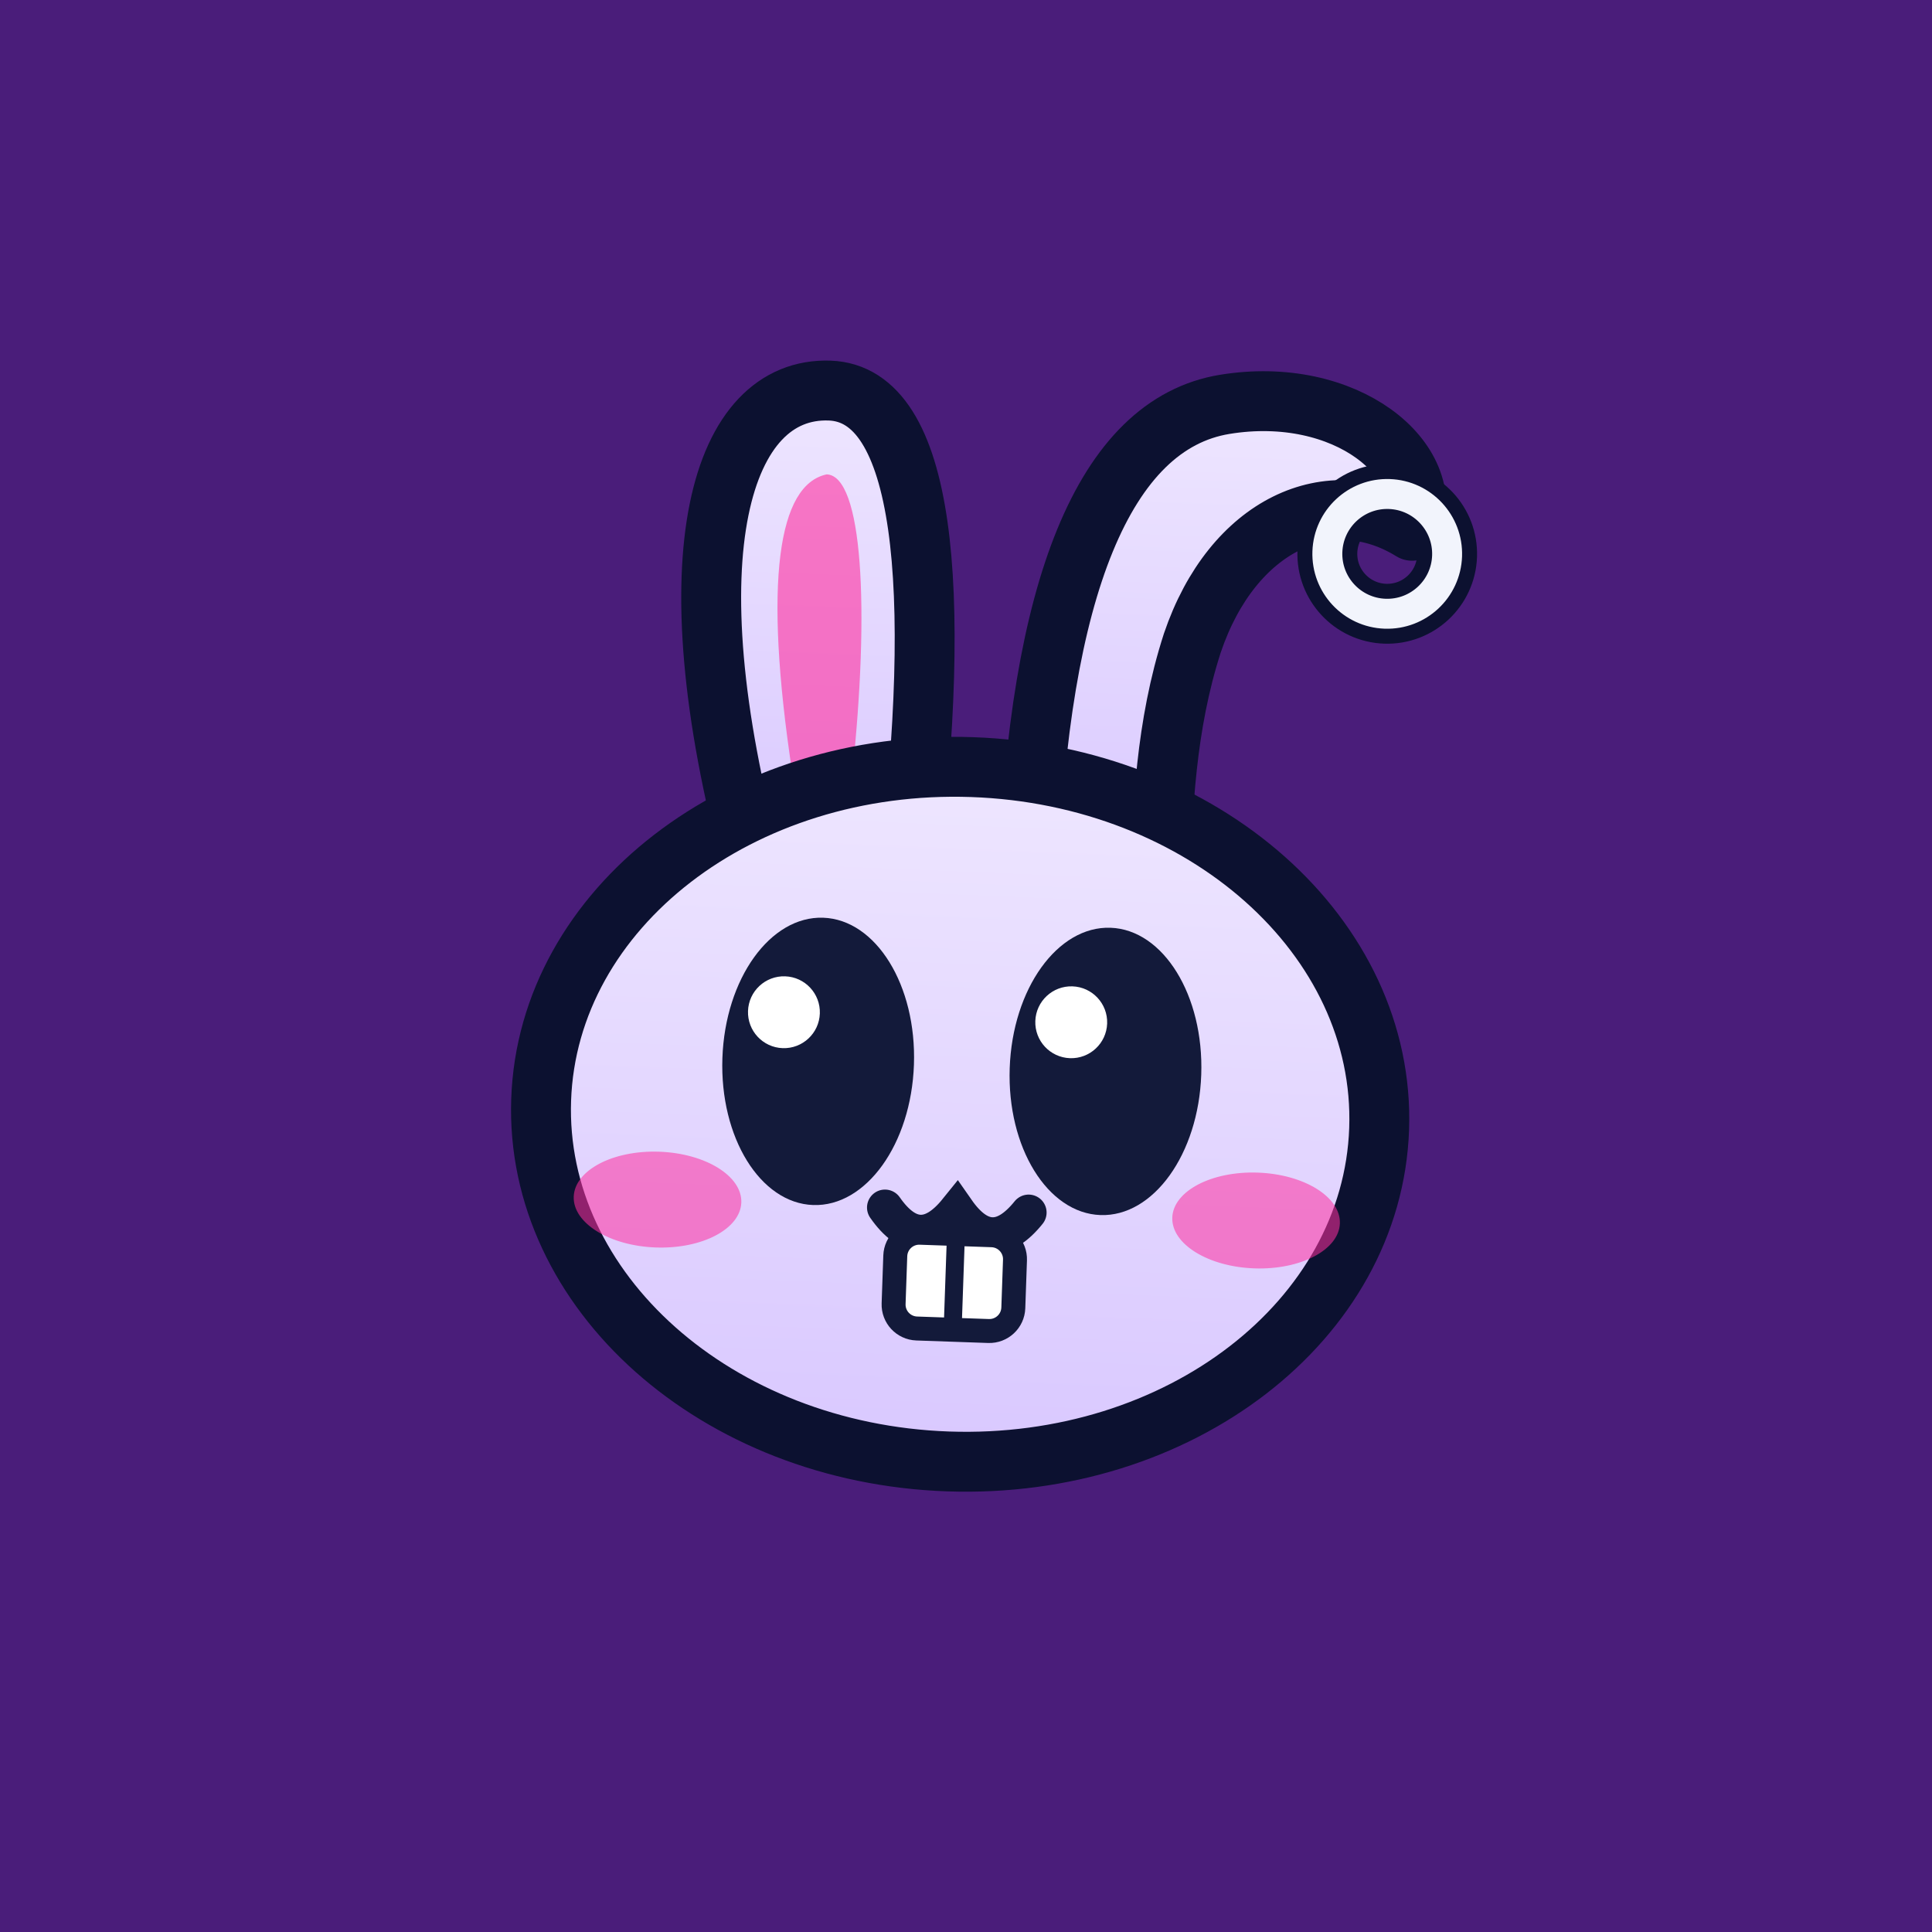
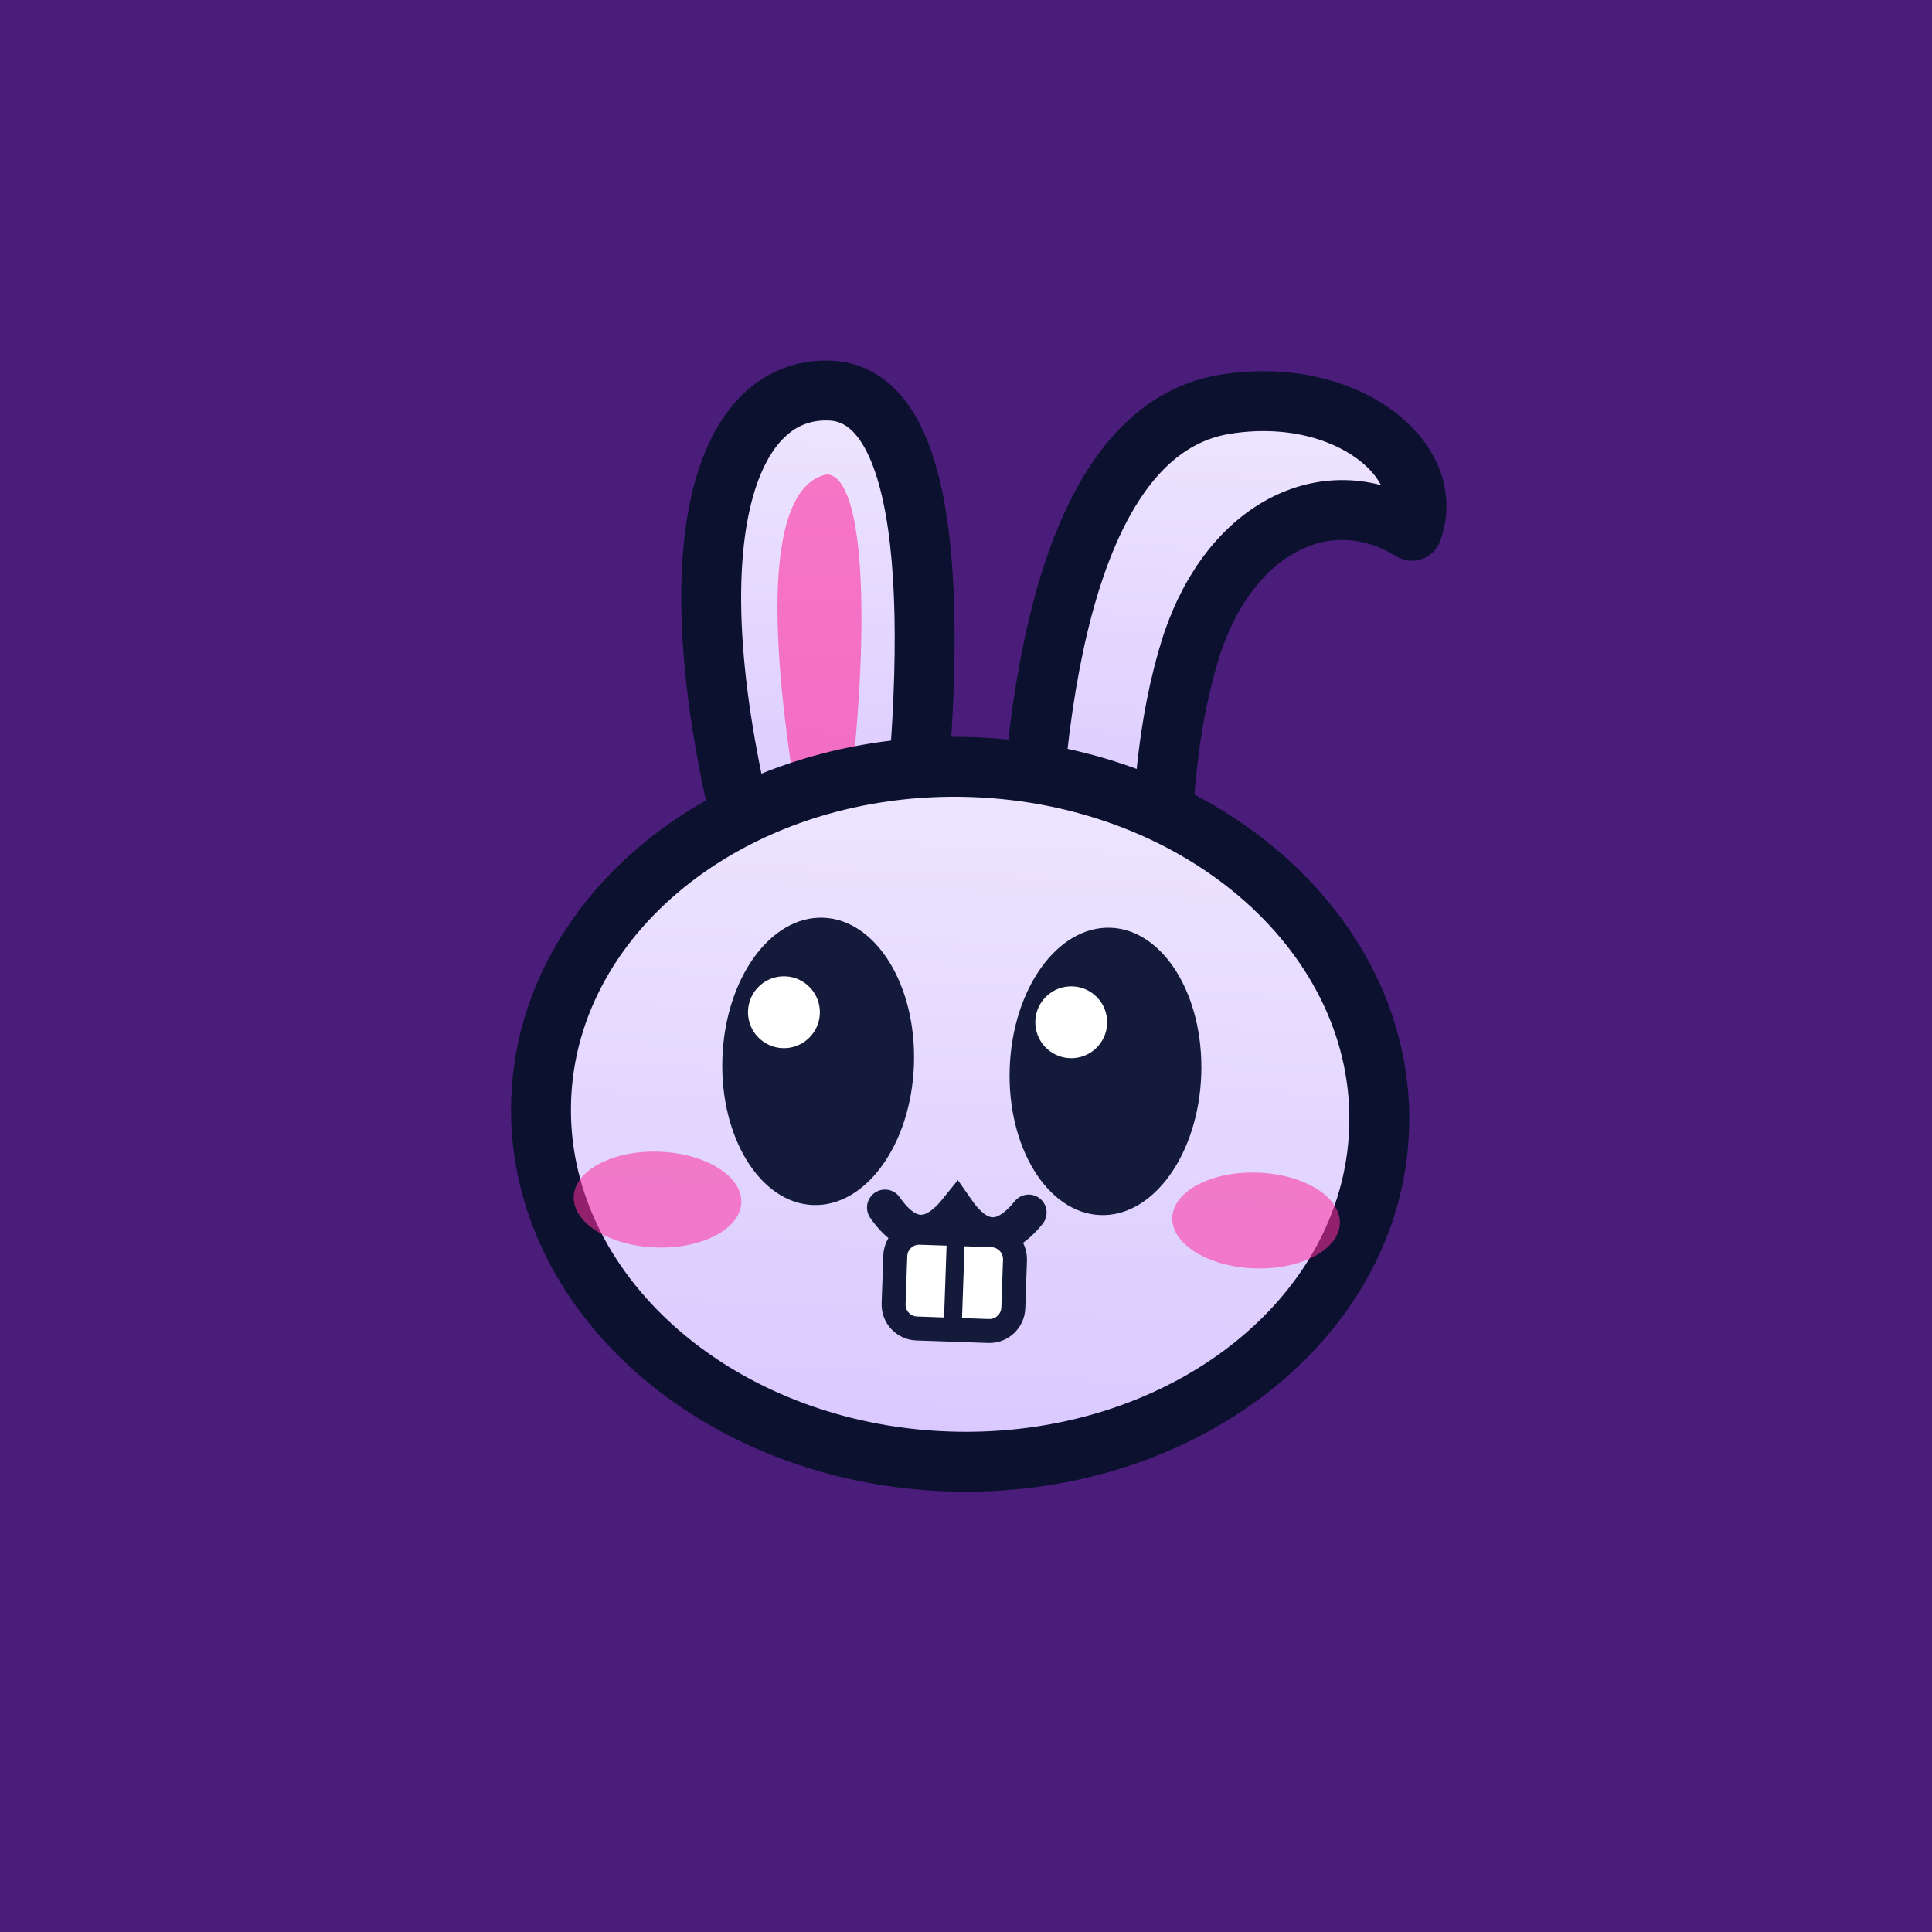
<svg xmlns="http://www.w3.org/2000/svg" width="1000" height="1000" viewBox="0 0 1000 1000" shape-rendering="crispEdges">
  <defs>
    <linearGradient id="g_pink" x1="0" y1="0" x2="0" y2="1">
      <stop offset="0" stop-color="#ffa1d3" />
      <stop offset="1" stop-color="#FF2D9E" />
    </linearGradient>
    <linearGradient id="g_cyan" x1="0" y1="0" x2="0" y2="1">
      <stop offset="0" stop-color="#8ceeff" />
      <stop offset="1" stop-color="#00D9FF" />
    </linearGradient>
    <linearGradient id="g_yellow" x1="0" y1="0" x2="0" y2="1">
      <stop offset="0" stop-color="#ffec8c" />
      <stop offset="1" stop-color="#FFD400" />
    </linearGradient>
    <linearGradient id="g_lime" x1="0" y1="0" x2="0" y2="1">
      <stop offset="0" stop-color="#cdf58c" />
      <stop offset="1" stop-color="#8FE800" />
    </linearGradient>
    <linearGradient id="g_violet" x1="0" y1="0" x2="0" y2="1">
      <stop offset="0" stop-color="#dcafff" />
      <stop offset="1" stop-color="#B14DFF" />
    </linearGradient>
    <linearGradient id="g_orange" x1="0" y1="0" x2="0" y2="1">
      <stop offset="0" stop-color="#ffca8c" />
      <stop offset="1" stop-color="#FF8A00" />
    </linearGradient>
    <linearGradient id="g_black" x1="0" y1="0" x2="0" y2="1">
      <stop offset="0" stop-color="#9f94ab" />
      <stop offset="1" stop-color="#2A1245" />
    </linearGradient>
    <linearGradient id="g_lavender" x1="0" y1="0" x2="0" y2="1">
      <stop offset="0" stop-color="#eee6ff" />
      <stop offset="1" stop-color="#D9C8FF" />
    </linearGradient>
    <linearGradient id="g_silver" x1="0" y1="0" x2="0" y2="1">
      <stop offset="0" stop-color="#F2F4FC" />
      <stop offset="1" stop-color="#B9BFD8" />
    </linearGradient>
  </defs>
  <rect x="0" y="0" width="1000" height="1000" fill="#4A1D7A" />
  <g shape-rendering="auto">
    <g transform="rotate(2 500 490) translate(190 180) scale(6.200)">
      <path d="M32 44 C24 18 28 4 37 4 C45 4 47 20 45 44 Z" fill="url(#g_lavender)" stroke="#0C1130" stroke-width="5" stroke-linejoin="round" />
      <path d="M35 36 C32 20 33 12 37 11 C40 11 41 22 40 36 Z" fill="#FF2D9E" opacity="0.6" />
      <path d="M55 44 C55 20 60 6 70 4 C80 2 88 8 86 14 C79 10 71 14 68 24 C66 31 66 38 66 44 Z" fill="url(#g_lavender)" stroke="#0C1130" stroke-width="5" stroke-linejoin="round" />
-       <circle cx="84" cy="16" r="5" fill="none" stroke="#0C1130" stroke-width="5" />
-       <circle cx="84" cy="16" r="5" fill="none" stroke="#F2F4FC" stroke-width="2.5" />
      <ellipse cx="50" cy="64" rx="35" ry="29" fill="url(#g_lavender)" stroke="#0C1130" stroke-width="5" />
      <ellipse cx="38" cy="60" rx="8" ry="12" fill="#131A3A" />
      <ellipse cx="62" cy="60" rx="8" ry="12" fill="#131A3A" />
      <circle cx="35" cy="56" r="3" fill="#FFFFFF" />
      <circle cx="59" cy="56" r="3" fill="#FFFFFF" />
      <ellipse cx="25" cy="72" rx="7" ry="4" fill="#FF2D9E" opacity="0.55" />
      <ellipse cx="75" cy="72" rx="7" ry="4" fill="#FF2D9E" opacity="0.55" />
      <path d="M44 72 Q47 76 50 72 Q53 76 56 72" fill="none" stroke="#131A3A" stroke-width="3" stroke-linecap="round" />
      <rect x="45" y="74" width="10" height="8" rx="2" fill="#FFFFFF" stroke="#131A3A" stroke-width="2" />
      <path d="M50 74 L50 82" stroke="#131A3A" stroke-width="1.5" />
    </g>
  </g>
</svg>
